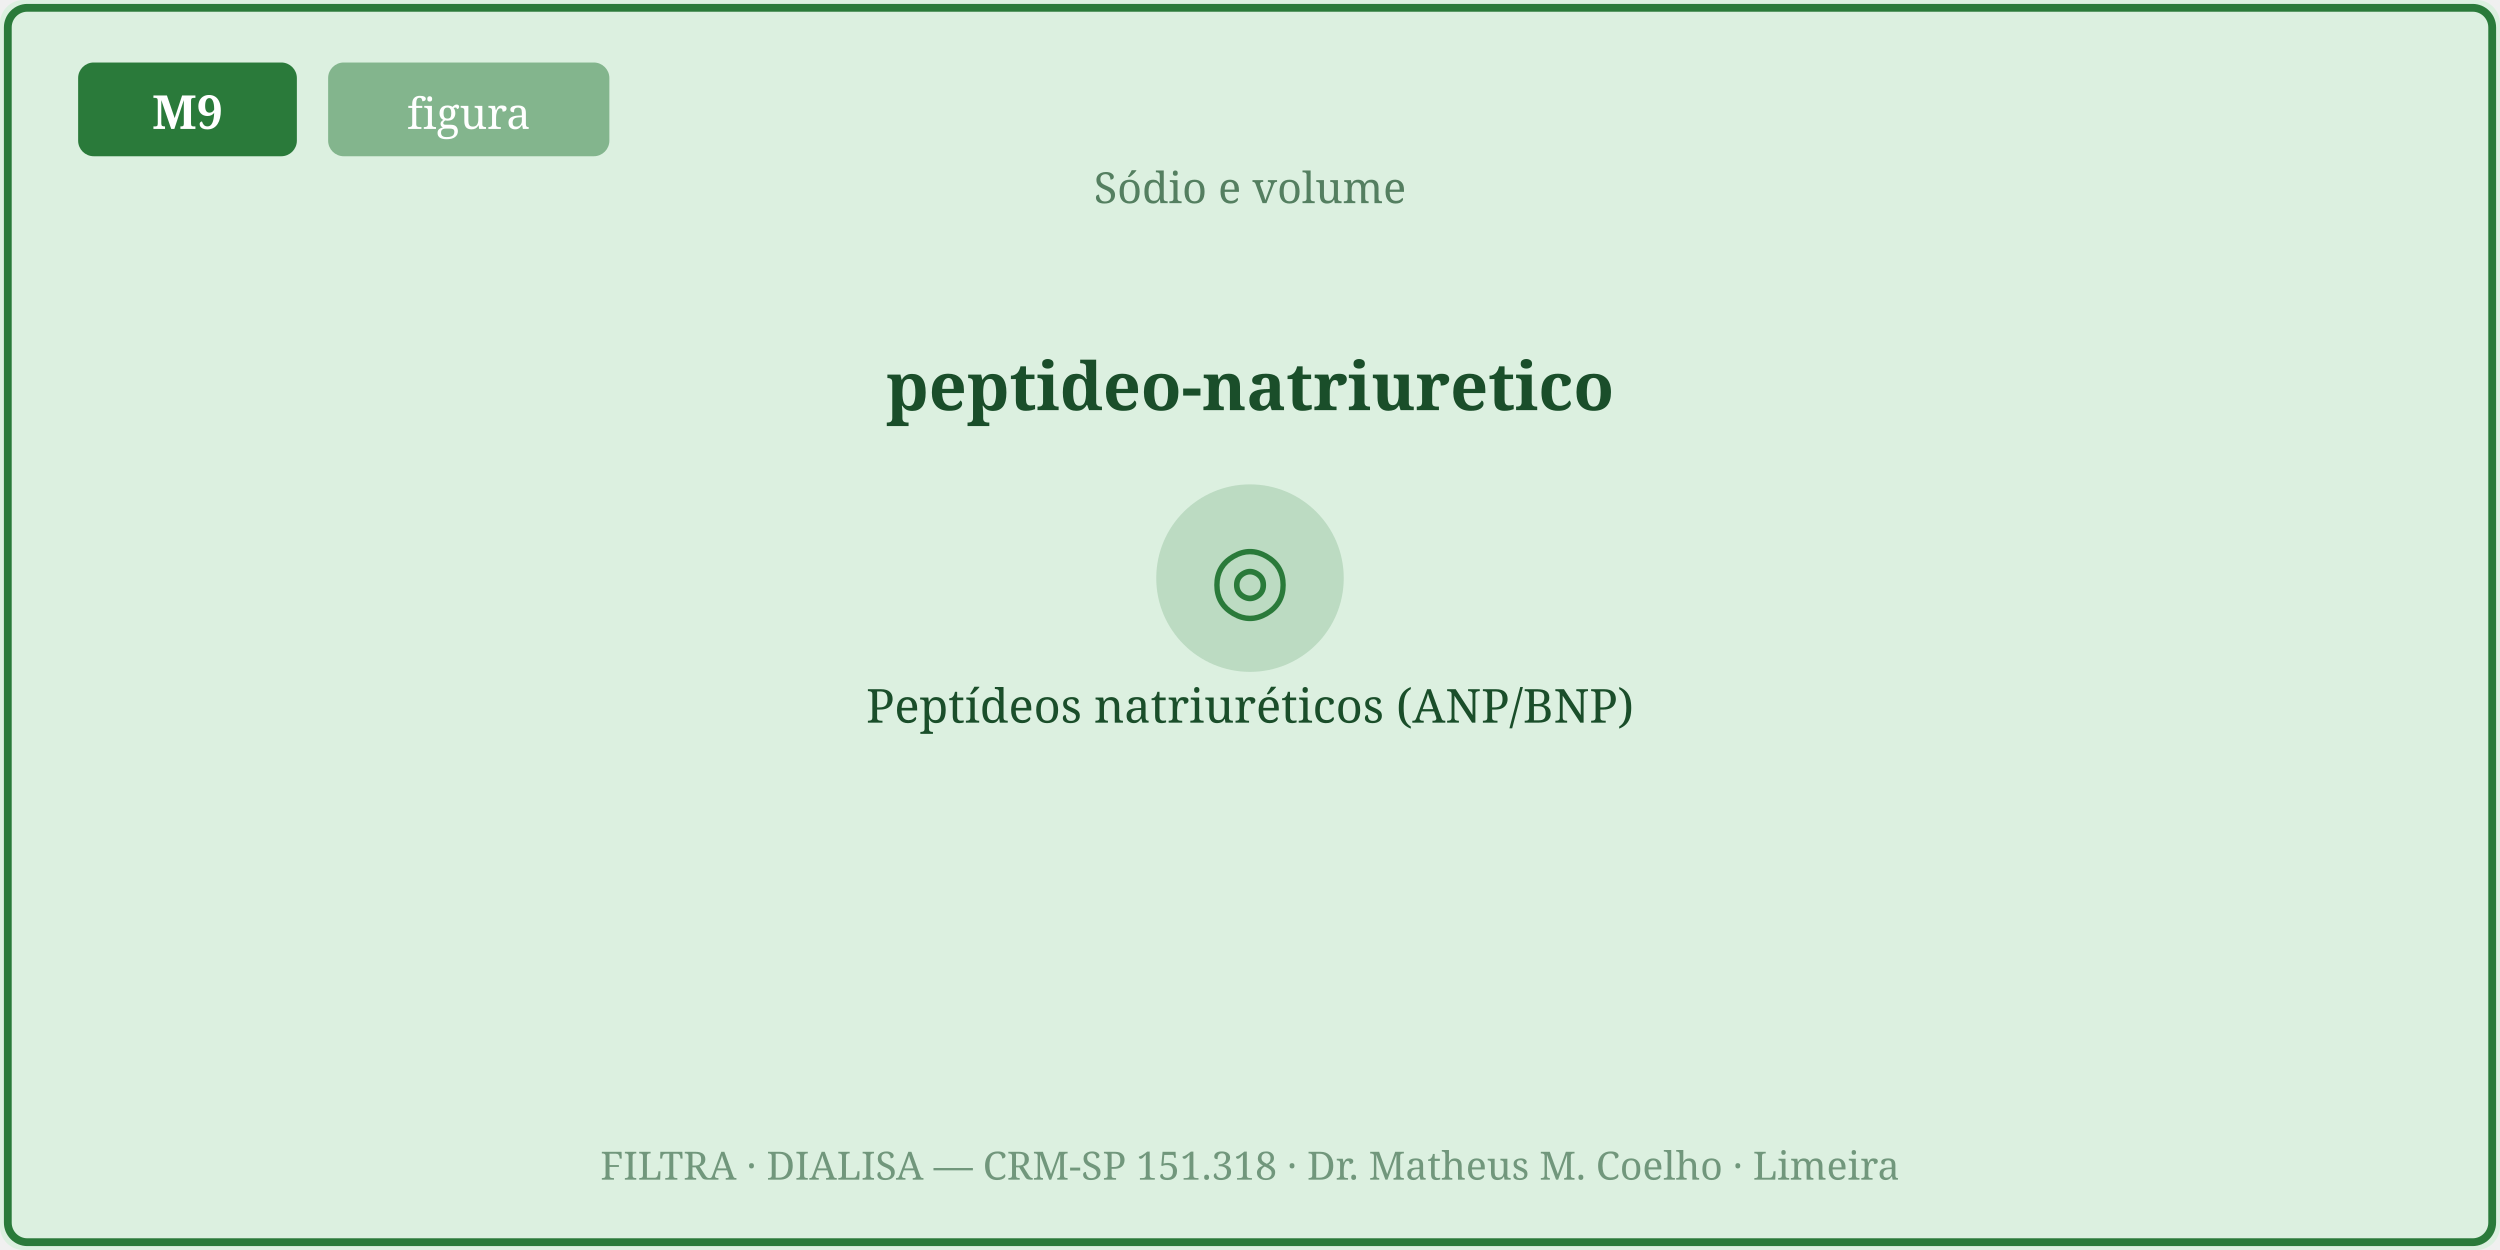
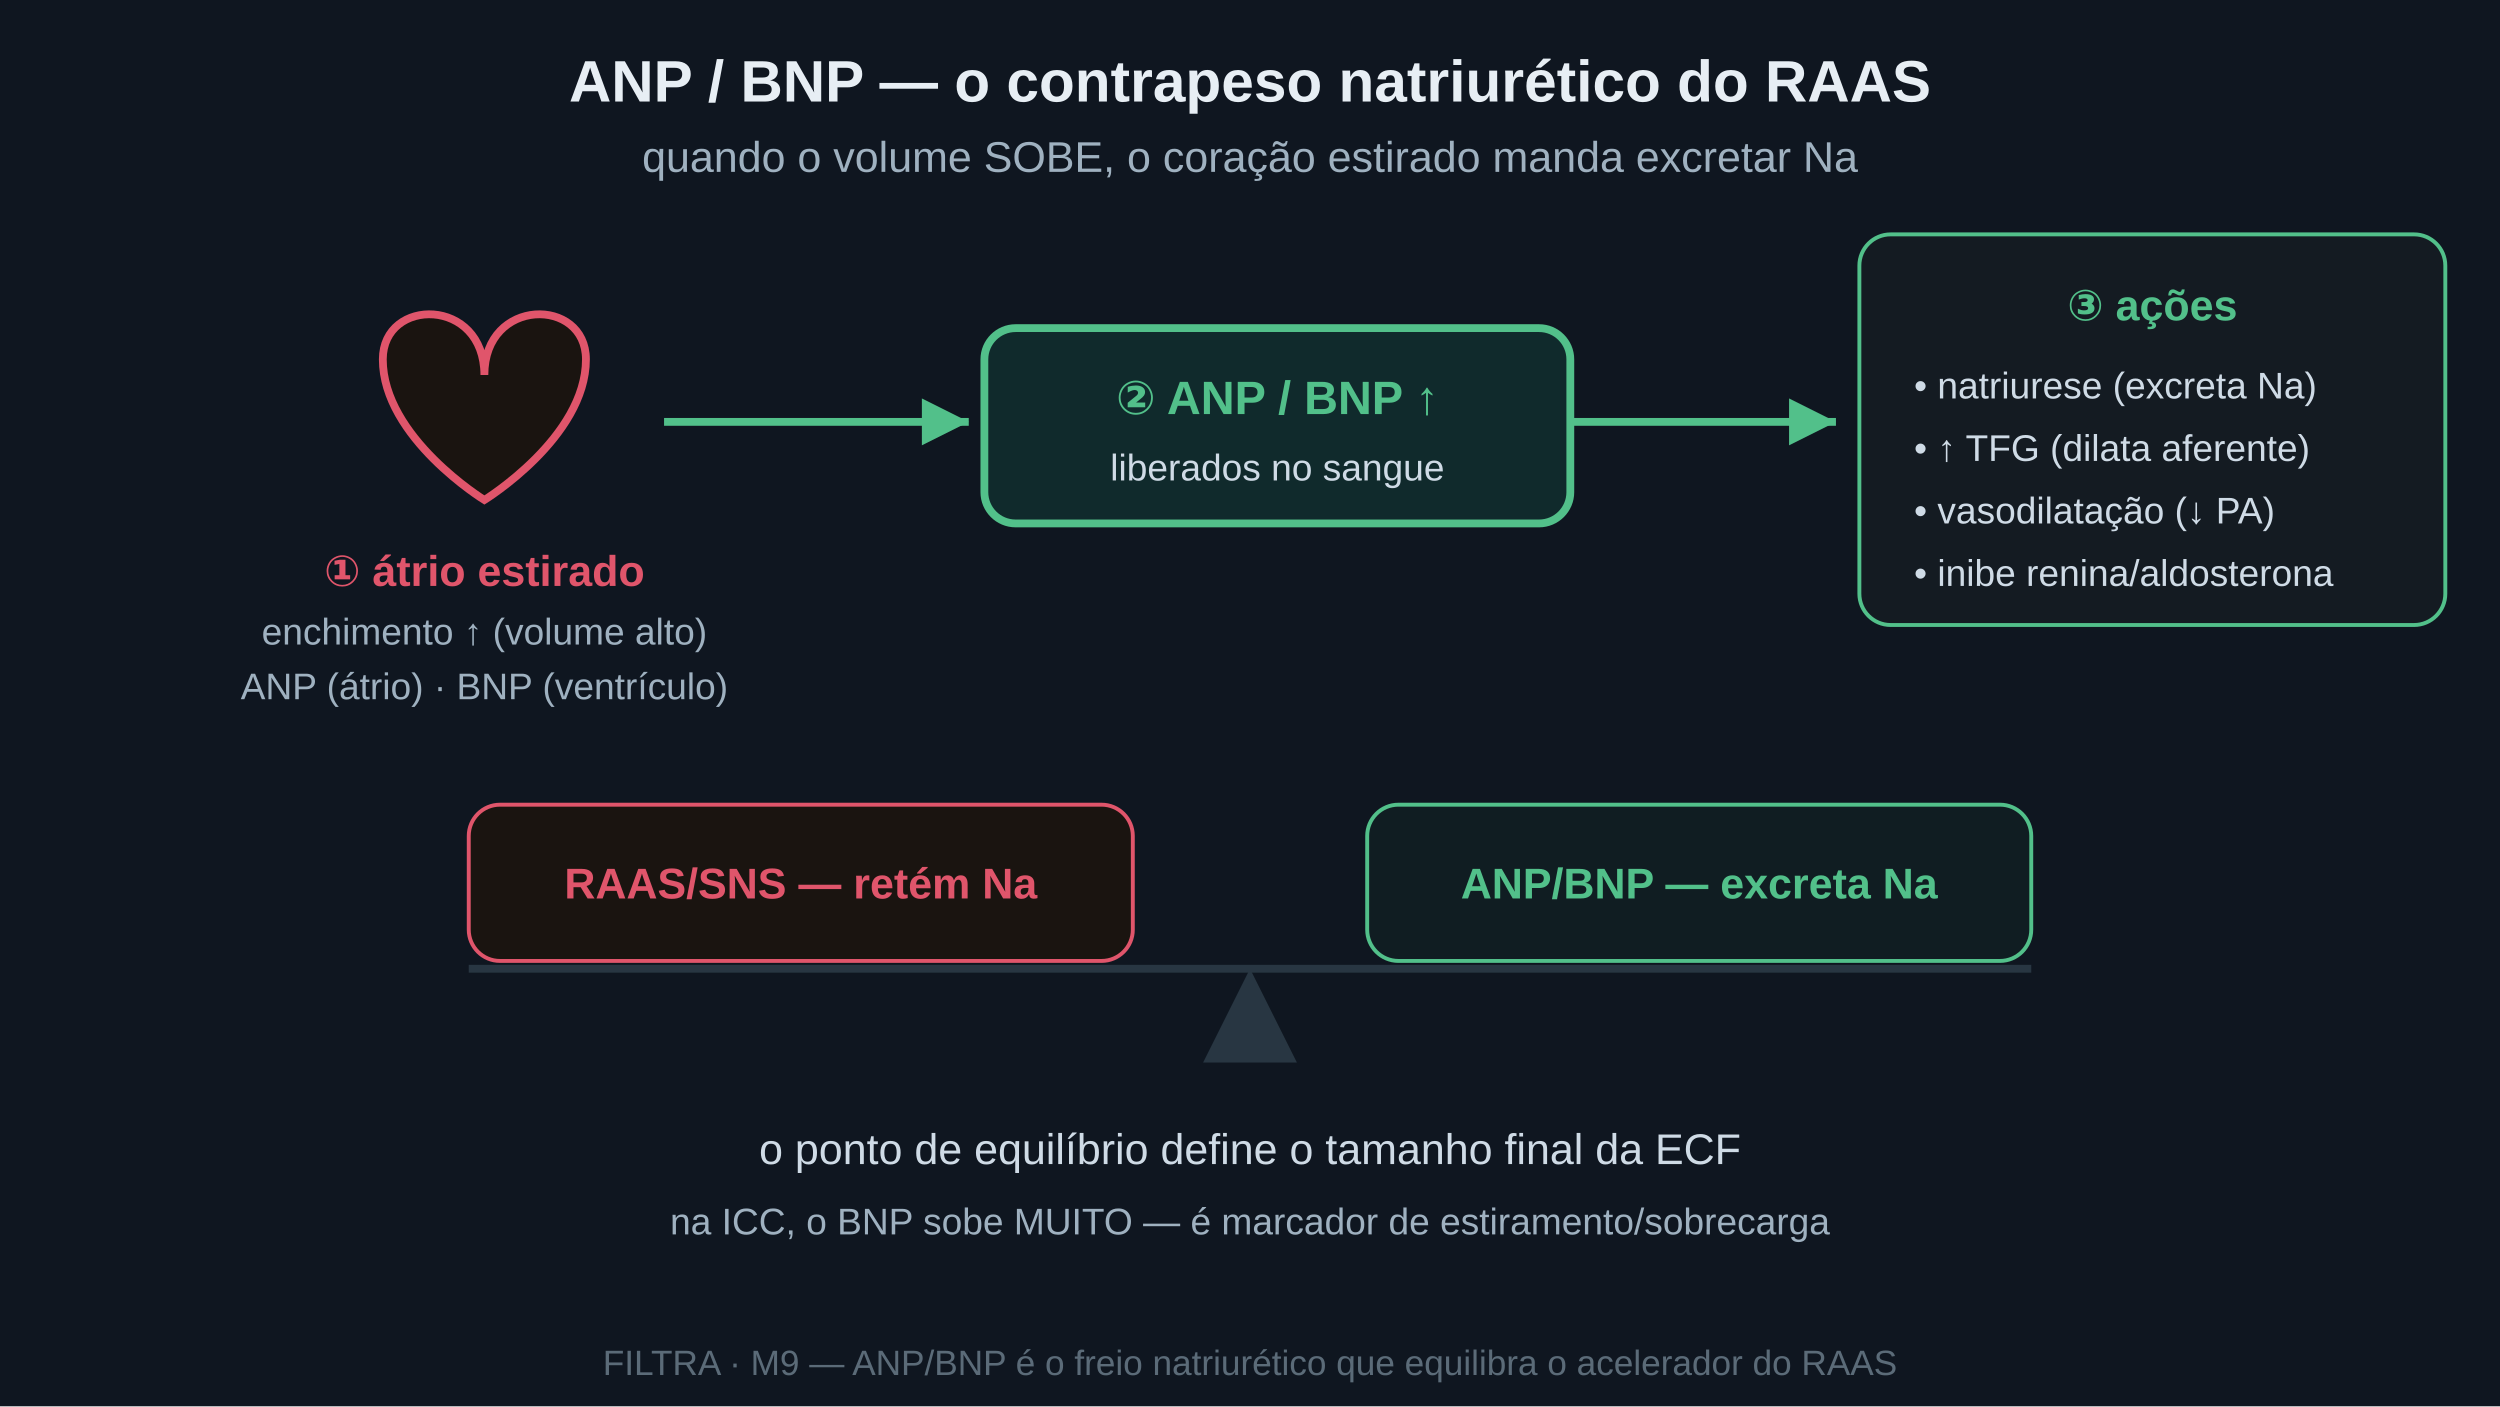
- <svg xmlns="http://www.w3.org/2000/svg" viewBox="0 0 640 320" font-family="Georgia,serif">
-   <rect width="640" height="320" fill="#dcf0e0" rx="6" />
-   <rect x="2" y="2" width="636" height="316" rx="5" fill="none" stroke="#2a7a3a" stroke-width="2" />
-   <rect x="20" y="16" width="56" height="24" rx="4" fill="#2a7a3a" />
-   <text x="48" y="33" text-anchor="middle" font-size="12" font-weight="bold" fill="white">M9</text>
-   <rect x="84" y="16" width="72" height="24" rx="4" fill="#2a7a3a" opacity="0.5" />
-   <text x="120" y="33" text-anchor="middle" font-size="11" fill="white">figura</text>
-   <text x="320" y="52" text-anchor="middle" font-size="11" fill="#1a4e2a" opacity="0.7">Sódio e volume</text>
-   <text x="320" y="105" text-anchor="middle" font-size="17" font-weight="bold" fill="#1a4e2a">peptideo-natriuretico</text>
-   <circle cx="320" cy="148" r="24" fill="#2a7a3a" opacity="0.18" />
-   <text x="320" y="156" text-anchor="middle" font-size="24" fill="#2a7a3a">◎</text>
-   <text x="320" y="185" text-anchor="middle" font-size="12" fill="#1a4e2a">Peptídeos natriuréticos (ANP/BNP)</text>
-   <text x="320" y="302" text-anchor="middle" font-size="10" fill="#1a4e2a" opacity="0.55">FILTRA · DIALISA — CRM-SP 151.318 · Dr. Matheus M. Coelho · Limeira</text>
+ <svg xmlns="http://www.w3.org/2000/svg" viewBox="0 0 640 360" font-family="system-ui,Segoe UI,Arial,sans-serif">
+   <rect width="640" height="360" fill="#0f1620" />
+   <text x="320" y="26" text-anchor="middle" font-size="15" font-weight="700" fill="#e7eef4">ANP / BNP — o contrapeso natriurético do RAAS</text>
+   <text x="320" y="44" text-anchor="middle" font-size="11" fill="#9fb1c0">quando o volume SOBE, o coração estirado manda excretar Na</text>
+   <path d="M150 92 C150 76 124 76 124 96 C124 76 98 76 98 92 C98 112 124 128 124 128 C124 128 150 112 150 92 Z" fill="#1a1410" stroke="#e0556b" stroke-width="2" />
+   <text x="124" y="150" text-anchor="middle" font-size="11" font-weight="700" fill="#e0556b">① átrio estirado</text>
+   <text x="124" y="165" text-anchor="middle" font-size="9.5" fill="#9fb1c0">enchimento ↑ (volume alto)</text>
+   <text x="124" y="179" text-anchor="middle" font-size="9.5" fill="#9fb1c0">ANP (átrio) · BNP (ventrículo)</text>
+   <line x1="170" y1="108" x2="248" y2="108" stroke="#52c08a" stroke-width="2" marker-end="url(#b)" />
+   <rect x="252" y="84" width="150" height="50" rx="8" fill="#102a2c" stroke="#52c08a" stroke-width="2" />
+   <text x="327" y="106" text-anchor="middle" font-size="12" font-weight="700" fill="#52c08a">② ANP / BNP ↑</text>
+   <text x="327" y="123" text-anchor="middle" font-size="9.5" fill="#cfdbe6">liberados no sangue</text>
+   <line x1="402" y1="108" x2="470" y2="108" stroke="#52c08a" stroke-width="2" marker-end="url(#b)" />
+   <rect x="476" y="60" width="150" height="100" rx="8" fill="#141b22" stroke="#52c08a" />
+   <text x="551" y="82" text-anchor="middle" font-size="11" font-weight="700" fill="#52c08a">③ ações</text>
+   <text x="490" y="102" font-size="9.5" fill="#cfdbe6">• natriurese (excreta Na)</text>
+   <text x="490" y="118" font-size="9.5" fill="#cfdbe6">• ↑ TFG (dilata aferente)</text>
+   <text x="490" y="134" font-size="9.5" fill="#cfdbe6">• vasodilatação (↓ PA)</text>
+   <text x="490" y="150" font-size="9.5" fill="#cfdbe6">• inibe renina/aldosterona</text>
+   <line x1="120" y1="248" x2="520" y2="248" stroke="#283642" stroke-width="2" />
+   <polygon points="320,248 308,272 332,272" fill="#283642" />
+   <rect x="120" y="206" width="170" height="40" rx="8" fill="#1a1410" stroke="#e0556b" />
+   <text x="205" y="230" text-anchor="middle" font-size="11" font-weight="700" fill="#e0556b">RAAS/SNS — retém Na</text>
+   <rect x="350" y="206" width="170" height="40" rx="8" fill="#101d22" stroke="#52c08a" />
+   <text x="435" y="230" text-anchor="middle" font-size="11" font-weight="700" fill="#52c08a">ANP/BNP — excreta Na</text>
+   <text x="320" y="298" text-anchor="middle" font-size="11" fill="#cfdbe6">o ponto de equilíbrio define o tamanho final da ECF</text>
+   <text x="320" y="316" text-anchor="middle" font-size="9.5" fill="#9fb1c0">na ICC, o BNP sobe MUITO — é marcador de estiramento/sobrecarga</text>
+   <text x="320" y="352" text-anchor="middle" font-size="9" fill="#5b6b78">FILTRA · M9 — ANP/BNP é o freio natriurético que equilibra o acelerador do RAAS</text>
+   <defs>
+     <marker id="b" markerWidth="8" markerHeight="8" refX="6" refY="3" orient="auto">
+       <path d="M0,0 L6,3 L0,6 Z" fill="#52c08a" />
+     </marker>
+   </defs>
</svg>
